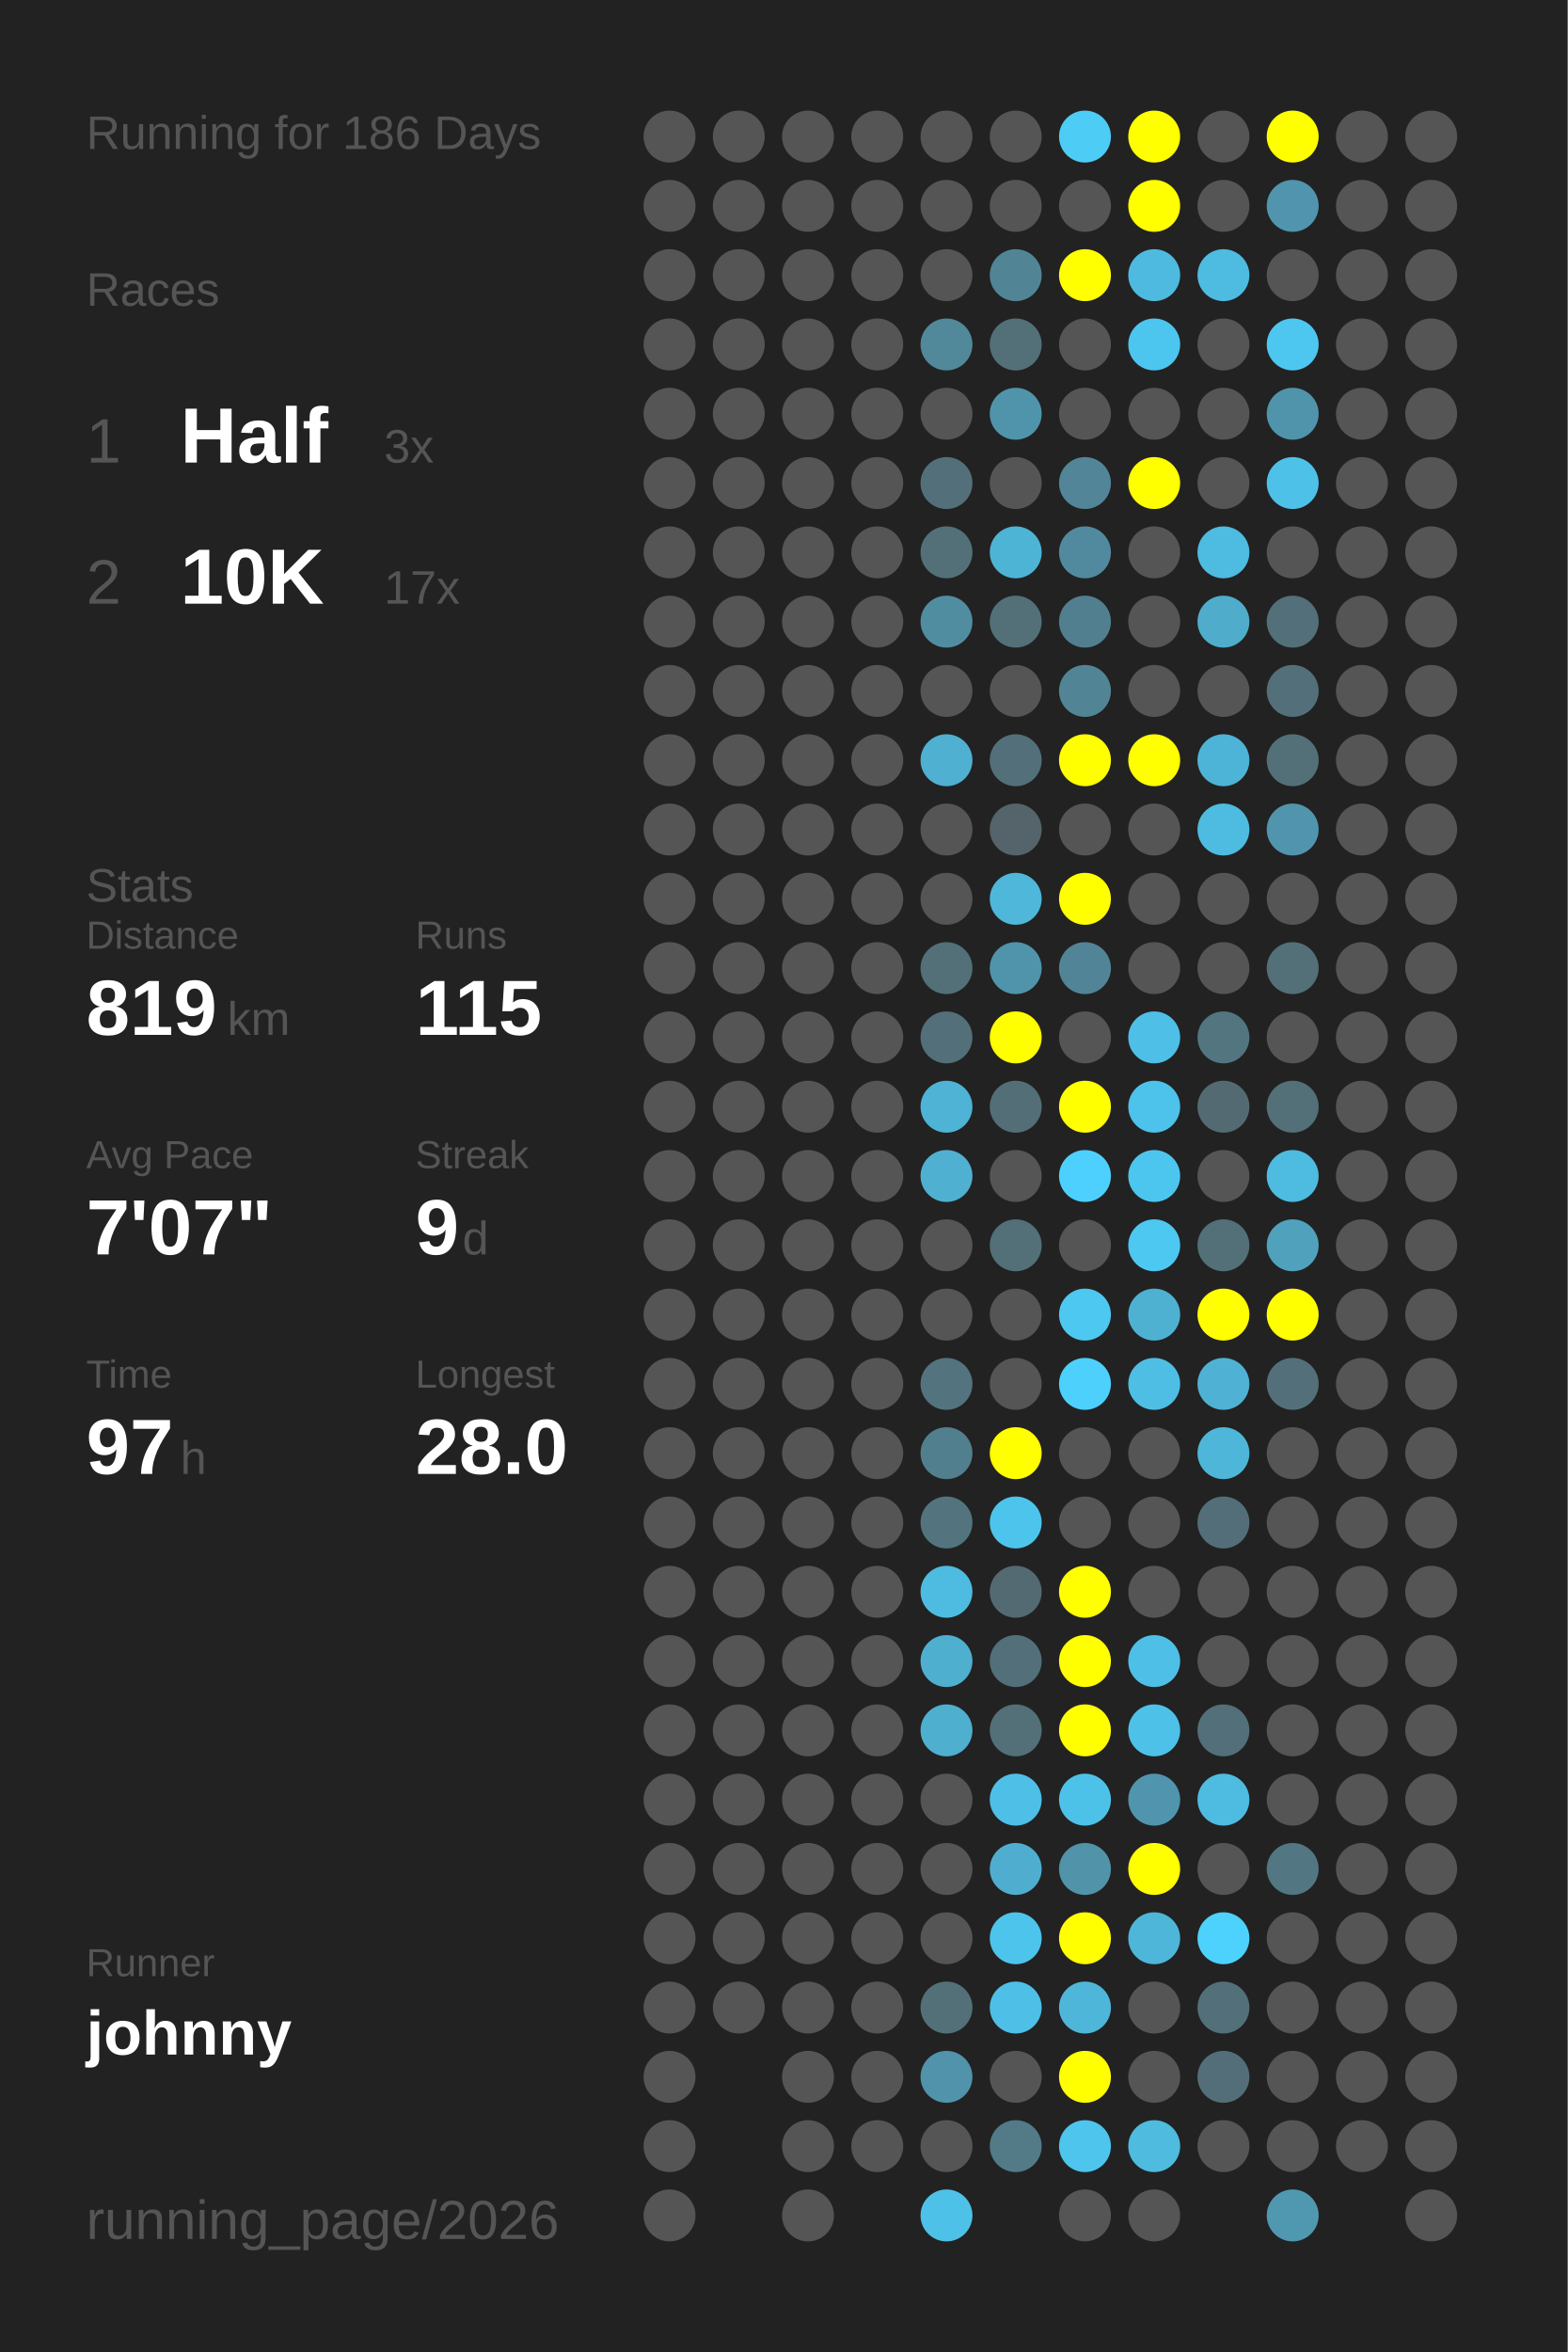
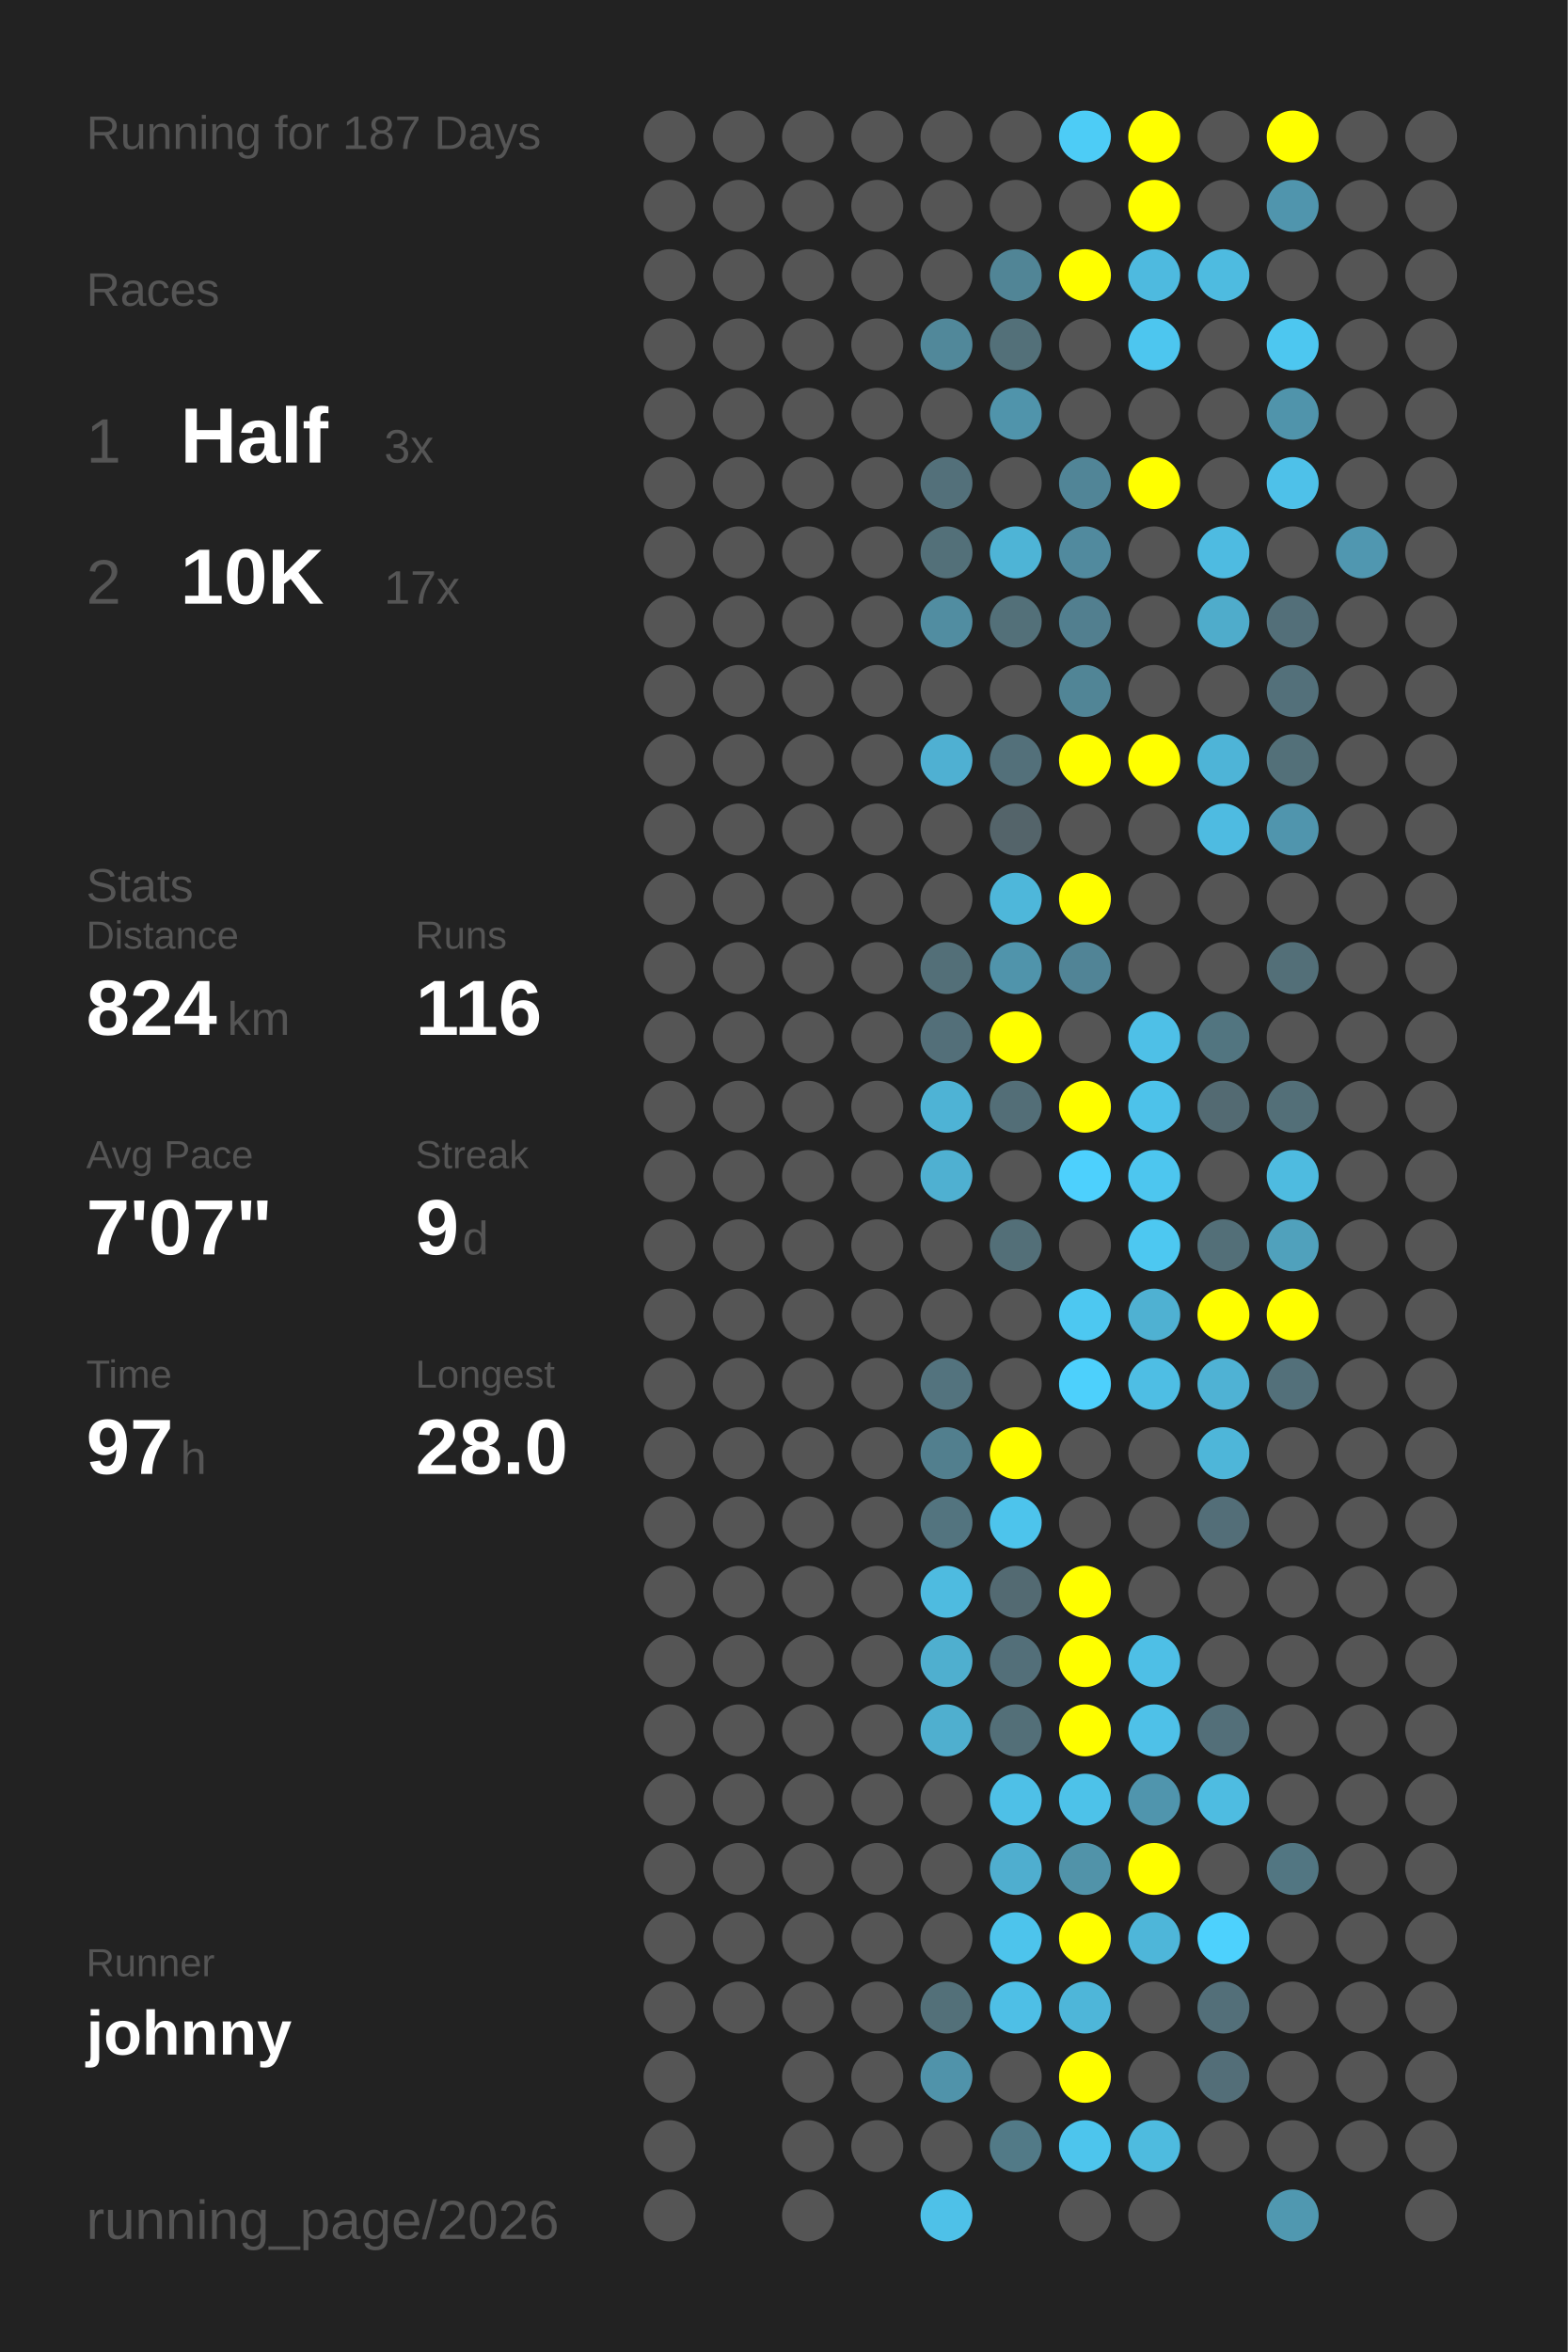
<svg xmlns="http://www.w3.org/2000/svg" baseProfile="full" height="300mm" version="1.1" viewBox="0,0,200,300" width="200mm">
  <defs />
  <rect fill="#222222" height="300" width="200" x="0" y="0" />
-   <text fill="#555555" style="font-size:6px; font-family:Arial;" x="11" y="19">Running for 186 Days</text>
+   <text fill="#555555" style="font-size:6px; font-family:Arial;" x="11" y="19">Running for 187 Days</text>
  <text fill="#555555" style="font-size:6px; font-family:Arial;" x="11" y="39">Races</text>
  <text fill="#555555" style="font-size:8px; font-family:Arial;" x="11" y="59">1</text>
  <text fill="#FFFFFF" style="font-size:10px; font-family:Arial; font-weight:bold;" x="23" y="59">Half</text>
  <text fill="#555555" style="font-size:6px; font-family:Arial;" x="49" y="59">3x</text>
  <text fill="#555555" style="font-size:8px; font-family:Arial;" x="11" y="77">2</text>
  <text fill="#FFFFFF" style="font-size:10px; font-family:Arial; font-weight:bold;" x="23" y="77">10K</text>
  <text fill="#555555" style="font-size:6px; font-family:Arial;" x="49" y="77">17x</text>
  <text fill="#555555" style="font-size:6px; font-family:Arial;" x="11" y="115">Stats</text>
  <text fill="#555555" style="font-size:5px; font-family:Arial;" x="11" y="121">Distance</text>
-   <text fill="#FFFFFF" style="font-size:10px; font-family:Arial; font-weight:bold;" x="11" y="132">819</text>
+   <text fill="#FFFFFF" style="font-size:10px; font-family:Arial; font-weight:bold;" x="11" y="132">824</text>
  <text fill="#555555" style="font-size:6px; font-family:Arial;" x="29" y="132">km</text>
  <text fill="#555555" style="font-size:5px; font-family:Arial;" x="53" y="121">Runs</text>
-   <text fill="#FFFFFF" style="font-size:10px; font-family:Arial; font-weight:bold;" x="53" y="132">115</text>
+   <text fill="#FFFFFF" style="font-size:10px; font-family:Arial; font-weight:bold;" x="53" y="132">116</text>
  <text fill="#555555" style="font-size:5px; font-family:Arial;" x="11" y="149">Avg Pace</text>
  <text fill="#FFFFFF" style="font-size:10px; font-family:Arial; font-weight:bold;" x="11" y="160">7'07"</text>
  <text fill="#555555" style="font-size:5px; font-family:Arial;" x="53" y="149">Streak</text>
  <text fill="#FFFFFF" style="font-size:10px; font-family:Arial; font-weight:bold;" x="53" y="160">9</text>
  <text fill="#555555" style="font-size:6px; font-family:Arial;" x="59" y="160">d</text>
  <text fill="#555555" style="font-size:5px; font-family:Arial;" x="11" y="177">Time</text>
  <text fill="#FFFFFF" style="font-size:10px; font-family:Arial; font-weight:bold;" x="11" y="188">97</text>
  <text fill="#555555" style="font-size:6px; font-family:Arial;" x="23" y="188">h</text>
  <text fill="#555555" style="font-size:5px; font-family:Arial;" x="53" y="177">Longest</text>
  <text fill="#FFFFFF" style="font-size:10px; font-family:Arial; font-weight:bold;" x="53" y="188">28.0</text>
  <text fill="#555555" style="font-size:5px; font-family:Arial;" x="11" y="252.065">Runner</text>
  <text fill="#FFFFFF" style="font-size:8px; font-family:Arial; font-weight:bold;" x="11" y="262.065">johnny</text>
  <text fill="#555555" style="font-size:7px; font-family:Arial;" x="11" y="285.581">running_page/2026</text>
  <circle cx="85.417" cy="17.419" fill="#555555" r="3.312" />
  <circle cx="85.417" cy="26.258" fill="#555555" r="3.312" />
  <circle cx="85.417" cy="35.097" fill="#555555" r="3.312" />
  <circle cx="85.417" cy="43.935" fill="#555555" r="3.312" />
  <circle cx="85.417" cy="52.774" fill="#555555" r="3.312" />
  <circle cx="85.417" cy="61.613" fill="#555555" r="3.312" />
  <circle cx="85.417" cy="70.452" fill="#555555" r="3.312" />
  <circle cx="85.417" cy="79.29" fill="#555555" r="3.312" />
  <circle cx="85.417" cy="88.129" fill="#555555" r="3.312" />
  <circle cx="85.417" cy="96.968" fill="#555555" r="3.312" />
  <circle cx="85.417" cy="105.806" fill="#555555" r="3.312" />
  <circle cx="85.417" cy="114.645" fill="#555555" r="3.312" />
  <circle cx="85.417" cy="123.484" fill="#555555" r="3.312" />
  <circle cx="85.417" cy="132.323" fill="#555555" r="3.312" />
  <circle cx="85.417" cy="141.161" fill="#555555" r="3.312" />
  <circle cx="85.417" cy="150" fill="#555555" r="3.312" />
  <circle cx="85.417" cy="158.839" fill="#555555" r="3.312" />
  <circle cx="85.417" cy="167.677" fill="#555555" r="3.312" />
  <circle cx="85.417" cy="176.516" fill="#555555" r="3.312" />
  <circle cx="85.417" cy="185.355" fill="#555555" r="3.312" />
  <circle cx="85.417" cy="194.194" fill="#555555" r="3.312" />
  <circle cx="85.417" cy="203.032" fill="#555555" r="3.312" />
  <circle cx="85.417" cy="211.871" fill="#555555" r="3.312" />
  <circle cx="85.417" cy="220.71" fill="#555555" r="3.312" />
  <circle cx="85.417" cy="229.548" fill="#555555" r="3.312" />
  <circle cx="85.417" cy="238.387" fill="#555555" r="3.312" />
  <circle cx="85.417" cy="247.226" fill="#555555" r="3.312" />
  <circle cx="85.417" cy="256.065" fill="#555555" r="3.312" />
  <circle cx="85.417" cy="264.903" fill="#555555" r="3.312" />
  <circle cx="85.417" cy="273.742" fill="#555555" r="3.312" />
  <circle cx="85.417" cy="282.581" fill="#555555" r="3.312" />
  <circle cx="94.25" cy="17.419" fill="#555555" r="3.312" />
  <circle cx="94.25" cy="26.258" fill="#555555" r="3.312" />
  <circle cx="94.25" cy="35.097" fill="#555555" r="3.312" />
  <circle cx="94.25" cy="43.935" fill="#555555" r="3.312" />
  <circle cx="94.25" cy="52.774" fill="#555555" r="3.312" />
  <circle cx="94.25" cy="61.613" fill="#555555" r="3.312" />
  <circle cx="94.25" cy="70.452" fill="#555555" r="3.312" />
  <circle cx="94.25" cy="79.29" fill="#555555" r="3.312" />
  <circle cx="94.25" cy="88.129" fill="#555555" r="3.312" />
  <circle cx="94.25" cy="96.968" fill="#555555" r="3.312" />
  <circle cx="94.25" cy="105.806" fill="#555555" r="3.312" />
  <circle cx="94.25" cy="114.645" fill="#555555" r="3.312" />
  <circle cx="94.25" cy="123.484" fill="#555555" r="3.312" />
  <circle cx="94.25" cy="132.323" fill="#555555" r="3.312" />
  <circle cx="94.25" cy="141.161" fill="#555555" r="3.312" />
  <circle cx="94.25" cy="150" fill="#555555" r="3.312" />
  <circle cx="94.25" cy="158.839" fill="#555555" r="3.312" />
  <circle cx="94.25" cy="167.677" fill="#555555" r="3.312" />
  <circle cx="94.25" cy="176.516" fill="#555555" r="3.312" />
  <circle cx="94.25" cy="185.355" fill="#555555" r="3.312" />
  <circle cx="94.25" cy="194.194" fill="#555555" r="3.312" />
  <circle cx="94.25" cy="203.032" fill="#555555" r="3.312" />
  <circle cx="94.25" cy="211.871" fill="#555555" r="3.312" />
  <circle cx="94.25" cy="220.71" fill="#555555" r="3.312" />
  <circle cx="94.25" cy="229.548" fill="#555555" r="3.312" />
  <circle cx="94.25" cy="238.387" fill="#555555" r="3.312" />
  <circle cx="94.25" cy="247.226" fill="#555555" r="3.312" />
  <circle cx="94.25" cy="256.065" fill="#555555" r="3.312" />
  <circle cx="103.083" cy="17.419" fill="#555555" r="3.312" />
  <circle cx="103.083" cy="26.258" fill="#555555" r="3.312" />
  <circle cx="103.083" cy="35.097" fill="#555555" r="3.312" />
  <circle cx="103.083" cy="43.935" fill="#555555" r="3.312" />
  <circle cx="103.083" cy="52.774" fill="#555555" r="3.312" />
  <circle cx="103.083" cy="61.613" fill="#555555" r="3.312" />
  <circle cx="103.083" cy="70.452" fill="#555555" r="3.312" />
  <circle cx="103.083" cy="79.29" fill="#555555" r="3.312" />
  <circle cx="103.083" cy="88.129" fill="#555555" r="3.312" />
  <circle cx="103.083" cy="96.968" fill="#555555" r="3.312" />
  <circle cx="103.083" cy="105.806" fill="#555555" r="3.312" />
  <circle cx="103.083" cy="114.645" fill="#555555" r="3.312" />
  <circle cx="103.083" cy="123.484" fill="#555555" r="3.312" />
  <circle cx="103.083" cy="132.323" fill="#555555" r="3.312" />
  <circle cx="103.083" cy="141.161" fill="#555555" r="3.312" />
  <circle cx="103.083" cy="150" fill="#555555" r="3.312" />
  <circle cx="103.083" cy="158.839" fill="#555555" r="3.312" />
  <circle cx="103.083" cy="167.677" fill="#555555" r="3.312" />
  <circle cx="103.083" cy="176.516" fill="#555555" r="3.312" />
  <circle cx="103.083" cy="185.355" fill="#555555" r="3.312" />
  <circle cx="103.083" cy="194.194" fill="#555555" r="3.312" />
  <circle cx="103.083" cy="203.032" fill="#555555" r="3.312" />
  <circle cx="103.083" cy="211.871" fill="#555555" r="3.312" />
  <circle cx="103.083" cy="220.71" fill="#555555" r="3.312" />
  <circle cx="103.083" cy="229.548" fill="#555555" r="3.312" />
  <circle cx="103.083" cy="238.387" fill="#555555" r="3.312" />
  <circle cx="103.083" cy="247.226" fill="#555555" r="3.312" />
  <circle cx="103.083" cy="256.065" fill="#555555" r="3.312" />
  <circle cx="103.083" cy="264.903" fill="#555555" r="3.312" />
  <circle cx="103.083" cy="273.742" fill="#555555" r="3.312" />
  <circle cx="103.083" cy="282.581" fill="#555555" r="3.312" />
  <circle cx="111.917" cy="17.419" fill="#555555" r="3.312" />
  <circle cx="111.917" cy="26.258" fill="#555555" r="3.312" />
  <circle cx="111.917" cy="35.097" fill="#555555" r="3.312" />
  <circle cx="111.917" cy="43.935" fill="#555555" r="3.312" />
  <circle cx="111.917" cy="52.774" fill="#555555" r="3.312" />
  <circle cx="111.917" cy="61.613" fill="#555555" r="3.312" />
  <circle cx="111.917" cy="70.452" fill="#555555" r="3.312" />
  <circle cx="111.917" cy="79.29" fill="#555555" r="3.312" />
  <circle cx="111.917" cy="88.129" fill="#555555" r="3.312" />
  <circle cx="111.917" cy="96.968" fill="#555555" r="3.312" />
  <circle cx="111.917" cy="105.806" fill="#555555" r="3.312" />
  <circle cx="111.917" cy="114.645" fill="#555555" r="3.312" />
  <circle cx="111.917" cy="123.484" fill="#555555" r="3.312" />
  <circle cx="111.917" cy="132.323" fill="#555555" r="3.312" />
  <circle cx="111.917" cy="141.161" fill="#555555" r="3.312" />
  <circle cx="111.917" cy="150" fill="#555555" r="3.312" />
  <circle cx="111.917" cy="158.839" fill="#555555" r="3.312" />
  <circle cx="111.917" cy="167.677" fill="#555555" r="3.312" />
  <circle cx="111.917" cy="176.516" fill="#555555" r="3.312" />
  <circle cx="111.917" cy="185.355" fill="#555555" r="3.312" />
  <circle cx="111.917" cy="194.194" fill="#555555" r="3.312" />
  <circle cx="111.917" cy="203.032" fill="#555555" r="3.312" />
  <circle cx="111.917" cy="211.871" fill="#555555" r="3.312" />
  <circle cx="111.917" cy="220.71" fill="#555555" r="3.312" />
  <circle cx="111.917" cy="229.548" fill="#555555" r="3.312" />
  <circle cx="111.917" cy="238.387" fill="#555555" r="3.312" />
  <circle cx="111.917" cy="247.226" fill="#555555" r="3.312" />
  <circle cx="111.917" cy="256.065" fill="#555555" r="3.312" />
  <circle cx="111.917" cy="264.903" fill="#555555" r="3.312" />
  <circle cx="111.917" cy="273.742" fill="#555555" r="3.312" />
  <circle cx="120.75" cy="17.419" fill="#555555" r="3.312" />
  <circle cx="120.75" cy="26.258" fill="#555555" r="3.312" />
  <circle cx="120.75" cy="35.097" fill="#555555" r="3.312" />
  <circle cx="120.75" cy="43.935" fill="#51889a" r="3.312" />
  <circle cx="120.75" cy="52.774" fill="#555555" r="3.312" />
  <circle cx="120.75" cy="61.613" fill="#53707a" r="3.312" />
  <circle cx="120.75" cy="70.452" fill="#537079" r="3.312" />
  <circle cx="120.75" cy="79.29" fill="#518da1" r="3.312" />
  <circle cx="120.75" cy="88.129" fill="#555555" r="3.312" />
  <circle cx="120.75" cy="96.968" fill="#4fb0d2" r="3.312" />
  <circle cx="120.75" cy="105.806" fill="#555555" r="3.312" />
  <circle cx="120.75" cy="114.645" fill="#555555" r="3.312" />
  <circle cx="120.75" cy="123.484" fill="#536f78" r="3.312" />
  <circle cx="120.75" cy="132.323" fill="#536f79" r="3.312" />
  <circle cx="120.75" cy="141.161" fill="#4eb3d5" r="3.312" />
  <circle cx="120.75" cy="150" fill="#4fb0d1" r="3.312" />
  <circle cx="120.75" cy="158.839" fill="#555555" r="3.312" />
  <circle cx="120.75" cy="167.677" fill="#555555" r="3.312" />
  <circle cx="120.75" cy="176.516" fill="#53737e" r="3.312" />
  <circle cx="120.75" cy="185.355" fill="#527f8e" r="3.312" />
  <circle cx="120.75" cy="194.194" fill="#53747f" r="3.312" />
  <circle cx="120.75" cy="203.032" fill="#4ebbe0" r="3.312" />
  <circle cx="120.75" cy="211.871" fill="#4fafcf" r="3.312" />
  <circle cx="120.75" cy="220.71" fill="#4fafcf" r="3.312" />
  <circle cx="120.75" cy="229.548" fill="#555555" r="3.312" />
  <circle cx="120.75" cy="238.387" fill="#555555" r="3.312" />
  <circle cx="120.75" cy="247.226" fill="#555555" r="3.312" />
  <circle cx="120.75" cy="256.065" fill="#537079" r="3.312" />
  <circle cx="120.75" cy="264.903" fill="#5093aa" r="3.312" />
  <circle cx="120.75" cy="273.742" fill="#555555" r="3.312" />
  <circle cx="120.75" cy="282.581" fill="#4ec1e8" r="3.312" />
  <circle cx="129.583" cy="17.419" fill="#555555" r="3.312" />
  <circle cx="129.583" cy="26.258" fill="#555555" r="3.312" />
  <circle cx="129.583" cy="35.097" fill="#518596" r="3.312" />
  <circle cx="129.583" cy="43.935" fill="#537079" r="3.312" />
  <circle cx="129.583" cy="52.774" fill="#5094ab" r="3.312" />
  <circle cx="129.583" cy="61.613" fill="#555555" r="3.312" />
  <circle cx="129.583" cy="70.452" fill="#4eb4d6" r="3.312" />
  <circle cx="129.583" cy="79.29" fill="#537079" r="3.312" />
  <circle cx="129.583" cy="88.129" fill="#555555" r="3.312" />
  <circle cx="129.583" cy="96.968" fill="#53707a" r="3.312" />
  <circle cx="129.583" cy="105.806" fill="#54646a" r="3.312" />
  <circle cx="129.583" cy="114.645" fill="#4eb7da" r="3.312" />
  <circle cx="129.583" cy="123.484" fill="#5094ab" r="3.312" />
  <circle cx="129.583" cy="132.323" fill="#FFFF00" r="3.312" />
  <circle cx="129.583" cy="141.161" fill="#536e77" r="3.312" />
  <circle cx="129.583" cy="150" fill="#555555" r="3.312" />
  <circle cx="129.583" cy="158.839" fill="#536f78" r="3.312" />
  <circle cx="129.583" cy="167.677" fill="#555555" r="3.312" />
  <circle cx="129.583" cy="176.516" fill="#555555" r="3.312" />
  <circle cx="129.583" cy="185.355" fill="#FFFF00" r="3.312" />
  <circle cx="129.583" cy="194.194" fill="#4dc4ec" r="3.312" />
  <circle cx="129.583" cy="203.032" fill="#536a72" r="3.312" />
  <circle cx="129.583" cy="211.871" fill="#536f79" r="3.312" />
  <circle cx="129.583" cy="220.71" fill="#536f78" r="3.312" />
  <circle cx="129.583" cy="229.548" fill="#4ec0e7" r="3.312" />
  <circle cx="129.583" cy="238.387" fill="#4faecf" r="3.312" />
  <circle cx="129.583" cy="247.226" fill="#4dc4ec" r="3.312" />
  <circle cx="129.583" cy="256.065" fill="#4ebfe6" r="3.312" />
  <circle cx="129.583" cy="264.903" fill="#555555" r="3.312" />
  <circle cx="129.583" cy="273.742" fill="#527a87" r="3.312" />
  <circle cx="138.417" cy="17.419" fill="#4dccf6" r="3.312" />
  <circle cx="138.417" cy="26.258" fill="#555555" r="3.312" />
  <circle cx="138.417" cy="35.097" fill="#FFFF00" r="3.312" />
  <circle cx="138.417" cy="43.935" fill="#555555" r="3.312" />
  <circle cx="138.417" cy="52.774" fill="#555555" r="3.312" />
  <circle cx="138.417" cy="61.613" fill="#518597" r="3.312" />
  <circle cx="138.417" cy="70.452" fill="#518a9e" r="3.312" />
  <circle cx="138.417" cy="79.29" fill="#527f8f" r="3.312" />
  <circle cx="138.417" cy="88.129" fill="#518596" r="3.312" />
  <circle cx="138.417" cy="96.968" fill="#FFFF00" r="3.312" />
  <circle cx="138.417" cy="105.806" fill="#555555" r="3.312" />
  <circle cx="138.417" cy="114.645" fill="#FFFF00" r="3.312" />
  <circle cx="138.417" cy="123.484" fill="#518496" r="3.312" />
  <circle cx="138.417" cy="132.323" fill="#555555" r="3.312" />
  <circle cx="138.417" cy="141.161" fill="#FFFF00" r="3.312" />
  <circle cx="138.417" cy="150" fill="#4dd0fd" r="3.312" />
  <circle cx="138.417" cy="158.839" fill="#555555" r="3.312" />
  <circle cx="138.417" cy="167.677" fill="#4dc8f1" r="3.312" />
  <circle cx="138.417" cy="176.516" fill="#4dd0fc" r="3.312" />
  <circle cx="138.417" cy="185.355" fill="#555555" r="3.312" />
  <circle cx="138.417" cy="194.194" fill="#555555" r="3.312" />
  <circle cx="138.417" cy="203.032" fill="#FFFF00" r="3.312" />
  <circle cx="138.417" cy="211.871" fill="#FFFF00" r="3.312" />
  <circle cx="138.417" cy="220.71" fill="#FFFF00" r="3.312" />
  <circle cx="138.417" cy="229.548" fill="#4dc2e9" r="3.312" />
  <circle cx="138.417" cy="238.387" fill="#5193a9" r="3.312" />
  <circle cx="138.417" cy="247.226" fill="#FFFF00" r="3.312" />
  <circle cx="138.417" cy="256.065" fill="#4eb6d9" r="3.312" />
  <circle cx="138.417" cy="264.903" fill="#FFFF00" r="3.312" />
  <circle cx="138.417" cy="273.742" fill="#4dc5ed" r="3.312" />
  <circle cx="138.417" cy="282.581" fill="#555555" r="3.312" />
  <circle cx="147.25" cy="17.419" fill="#FFFF00" r="3.312" />
  <circle cx="147.25" cy="26.258" fill="#FFFF00" r="3.312" />
  <circle cx="147.25" cy="35.097" fill="#4ebadf" r="3.312" />
  <circle cx="147.25" cy="43.935" fill="#4dc6ef" r="3.312" />
  <circle cx="147.25" cy="52.774" fill="#555555" r="3.312" />
  <circle cx="147.25" cy="61.613" fill="#FFFF00" r="3.312" />
  <circle cx="147.25" cy="70.452" fill="#555555" r="3.312" />
  <circle cx="147.25" cy="79.29" fill="#555555" r="3.312" />
  <circle cx="147.25" cy="88.129" fill="#555555" r="3.312" />
  <circle cx="147.25" cy="96.968" fill="#FFFF00" r="3.312" />
  <circle cx="147.25" cy="105.806" fill="#555555" r="3.312" />
  <circle cx="147.25" cy="114.645" fill="#555555" r="3.312" />
  <circle cx="147.25" cy="123.484" fill="#555555" r="3.312" />
  <circle cx="147.25" cy="132.323" fill="#4ec0e7" r="3.312" />
  <circle cx="147.25" cy="141.161" fill="#4dc2ea" r="3.312" />
  <circle cx="147.25" cy="150" fill="#4dc6ef" r="3.312" />
  <circle cx="147.25" cy="158.839" fill="#4dc8f1" r="3.312" />
  <circle cx="147.25" cy="167.677" fill="#4fb1d2" r="3.312" />
  <circle cx="147.25" cy="176.516" fill="#4ebee4" r="3.312" />
  <circle cx="147.25" cy="185.355" fill="#555555" r="3.312" />
  <circle cx="147.25" cy="194.194" fill="#555555" r="3.312" />
  <circle cx="147.25" cy="203.032" fill="#555555" r="3.312" />
  <circle cx="147.25" cy="211.871" fill="#4ebfe6" r="3.312" />
  <circle cx="147.25" cy="220.71" fill="#4ec1e8" r="3.312" />
  <circle cx="147.25" cy="229.548" fill="#5095ad" r="3.312" />
  <circle cx="147.25" cy="238.387" fill="#FFFF00" r="3.312" />
  <circle cx="147.25" cy="247.226" fill="#4eb6d9" r="3.312" />
  <circle cx="147.25" cy="256.065" fill="#555555" r="3.312" />
  <circle cx="147.25" cy="264.903" fill="#555555" r="3.312" />
  <circle cx="147.25" cy="273.742" fill="#4ebbdf" r="3.312" />
  <circle cx="147.25" cy="282.581" fill="#555555" r="3.312" />
  <circle cx="156.083" cy="17.419" fill="#555555" r="3.312" />
  <circle cx="156.083" cy="26.258" fill="#555555" r="3.312" />
  <circle cx="156.083" cy="35.097" fill="#4ebbe0" r="3.312" />
  <circle cx="156.083" cy="43.935" fill="#555555" r="3.312" />
  <circle cx="156.083" cy="52.774" fill="#555555" r="3.312" />
  <circle cx="156.083" cy="61.613" fill="#555555" r="3.312" />
  <circle cx="156.083" cy="70.452" fill="#4ebbe1" r="3.312" />
  <circle cx="156.083" cy="79.29" fill="#4faccb" r="3.312" />
  <circle cx="156.083" cy="88.129" fill="#555555" r="3.312" />
  <circle cx="156.083" cy="96.968" fill="#4eb4d7" r="3.312" />
  <circle cx="156.083" cy="105.806" fill="#4ebbe1" r="3.312" />
  <circle cx="156.083" cy="114.645" fill="#555555" r="3.312" />
  <circle cx="156.083" cy="123.484" fill="#555555" r="3.312" />
  <circle cx="156.083" cy="132.323" fill="#527580" r="3.312" />
  <circle cx="156.083" cy="141.161" fill="#536a72" r="3.312" />
  <circle cx="156.083" cy="150" fill="#555555" r="3.312" />
  <circle cx="156.083" cy="158.839" fill="#536f78" r="3.312" />
  <circle cx="156.083" cy="167.677" fill="#FFFF00" r="3.312" />
  <circle cx="156.083" cy="176.516" fill="#4fb2d4" r="3.312" />
  <circle cx="156.083" cy="185.355" fill="#4eb6d9" r="3.312" />
  <circle cx="156.083" cy="194.194" fill="#536e78" r="3.312" />
  <circle cx="156.083" cy="203.032" fill="#555555" r="3.312" />
  <circle cx="156.083" cy="211.871" fill="#555555" r="3.312" />
  <circle cx="156.083" cy="220.71" fill="#536f79" r="3.312" />
  <circle cx="156.083" cy="229.548" fill="#4ebce1" r="3.312" />
  <circle cx="156.083" cy="238.387" fill="#555555" r="3.312" />
  <circle cx="156.083" cy="247.226" fill="#4dd1fd" r="3.312" />
  <circle cx="156.083" cy="256.065" fill="#536f79" r="3.312" />
  <circle cx="156.083" cy="264.903" fill="#536e78" r="3.312" />
  <circle cx="156.083" cy="273.742" fill="#555555" r="3.312" />
  <circle cx="164.917" cy="17.419" fill="#FFFF00" r="3.312" />
  <circle cx="164.917" cy="26.258" fill="#5095ad" r="3.312" />
  <circle cx="164.917" cy="35.097" fill="#555555" r="3.312" />
  <circle cx="164.917" cy="43.935" fill="#4dc7f0" r="3.312" />
  <circle cx="164.917" cy="52.774" fill="#5094ab" r="3.312" />
  <circle cx="164.917" cy="61.613" fill="#4ec1e9" r="3.312" />
  <circle cx="164.917" cy="70.452" fill="#555555" r="3.312" />
  <circle cx="164.917" cy="79.29" fill="#536f79" r="3.312" />
  <circle cx="164.917" cy="88.129" fill="#53707a" r="3.312" />
  <circle cx="164.917" cy="96.968" fill="#537079" r="3.312" />
  <circle cx="164.917" cy="105.806" fill="#5095ad" r="3.312" />
  <circle cx="164.917" cy="114.645" fill="#555555" r="3.312" />
  <circle cx="164.917" cy="123.484" fill="#536f78" r="3.312" />
  <circle cx="164.917" cy="132.323" fill="#555555" r="3.312" />
  <circle cx="164.917" cy="141.161" fill="#536f78" r="3.312" />
  <circle cx="164.917" cy="150" fill="#4ebbe0" r="3.312" />
  <circle cx="164.917" cy="158.839" fill="#50a1bc" r="3.312" />
  <circle cx="164.917" cy="167.677" fill="#FFFF00" r="3.312" />
  <circle cx="164.917" cy="176.516" fill="#53707a" r="3.312" />
  <circle cx="164.917" cy="185.355" fill="#555555" r="3.312" />
  <circle cx="164.917" cy="194.194" fill="#555555" r="3.312" />
  <circle cx="164.917" cy="203.032" fill="#555555" r="3.312" />
  <circle cx="164.917" cy="211.871" fill="#555555" r="3.312" />
  <circle cx="164.917" cy="220.71" fill="#555555" r="3.312" />
  <circle cx="164.917" cy="229.548" fill="#555555" r="3.312" />
  <circle cx="164.917" cy="238.387" fill="#527682" r="3.312" />
  <circle cx="164.917" cy="247.226" fill="#555555" r="3.312" />
  <circle cx="164.917" cy="256.065" fill="#555555" r="3.312" />
  <circle cx="164.917" cy="264.903" fill="#555555" r="3.312" />
  <circle cx="164.917" cy="273.742" fill="#555555" r="3.312" />
  <circle cx="164.917" cy="282.581" fill="#5098b0" r="3.312" />
  <circle cx="173.75" cy="17.419" fill="#555555" r="3.312" />
  <circle cx="173.75" cy="26.258" fill="#555555" r="3.312" />
  <circle cx="173.75" cy="35.097" fill="#555555" r="3.312" />
  <circle cx="173.75" cy="43.935" fill="#555555" r="3.312" />
  <circle cx="173.75" cy="52.774" fill="#555555" r="3.312" />
  <circle cx="173.75" cy="61.613" fill="#555555" r="3.312" />
-   <circle cx="173.75" cy="70.452" fill="#555555" r="3.312" />
+   <circle cx="173.75" cy="70.452" fill="#5097b0" r="3.312" />
  <circle cx="173.75" cy="79.29" fill="#555555" r="3.312" />
  <circle cx="173.75" cy="88.129" fill="#555555" r="3.312" />
  <circle cx="173.75" cy="96.968" fill="#555555" r="3.312" />
  <circle cx="173.75" cy="105.806" fill="#555555" r="3.312" />
  <circle cx="173.75" cy="114.645" fill="#555555" r="3.312" />
  <circle cx="173.75" cy="123.484" fill="#555555" r="3.312" />
  <circle cx="173.75" cy="132.323" fill="#555555" r="3.312" />
  <circle cx="173.75" cy="141.161" fill="#555555" r="3.312" />
  <circle cx="173.75" cy="150" fill="#555555" r="3.312" />
  <circle cx="173.75" cy="158.839" fill="#555555" r="3.312" />
  <circle cx="173.75" cy="167.677" fill="#555555" r="3.312" />
  <circle cx="173.75" cy="176.516" fill="#555555" r="3.312" />
  <circle cx="173.75" cy="185.355" fill="#555555" r="3.312" />
  <circle cx="173.75" cy="194.194" fill="#555555" r="3.312" />
  <circle cx="173.75" cy="203.032" fill="#555555" r="3.312" />
  <circle cx="173.75" cy="211.871" fill="#555555" r="3.312" />
  <circle cx="173.75" cy="220.71" fill="#555555" r="3.312" />
  <circle cx="173.75" cy="229.548" fill="#555555" r="3.312" />
  <circle cx="173.75" cy="238.387" fill="#555555" r="3.312" />
  <circle cx="173.75" cy="247.226" fill="#555555" r="3.312" />
  <circle cx="173.75" cy="256.065" fill="#555555" r="3.312" />
  <circle cx="173.75" cy="264.903" fill="#555555" r="3.312" />
  <circle cx="173.75" cy="273.742" fill="#555555" r="3.312" />
  <circle cx="182.583" cy="17.419" fill="#555555" r="3.312" />
  <circle cx="182.583" cy="26.258" fill="#555555" r="3.312" />
  <circle cx="182.583" cy="35.097" fill="#555555" r="3.312" />
  <circle cx="182.583" cy="43.935" fill="#555555" r="3.312" />
  <circle cx="182.583" cy="52.774" fill="#555555" r="3.312" />
  <circle cx="182.583" cy="61.613" fill="#555555" r="3.312" />
  <circle cx="182.583" cy="70.452" fill="#555555" r="3.312" />
  <circle cx="182.583" cy="79.29" fill="#555555" r="3.312" />
  <circle cx="182.583" cy="88.129" fill="#555555" r="3.312" />
  <circle cx="182.583" cy="96.968" fill="#555555" r="3.312" />
  <circle cx="182.583" cy="105.806" fill="#555555" r="3.312" />
  <circle cx="182.583" cy="114.645" fill="#555555" r="3.312" />
  <circle cx="182.583" cy="123.484" fill="#555555" r="3.312" />
  <circle cx="182.583" cy="132.323" fill="#555555" r="3.312" />
  <circle cx="182.583" cy="141.161" fill="#555555" r="3.312" />
  <circle cx="182.583" cy="150" fill="#555555" r="3.312" />
  <circle cx="182.583" cy="158.839" fill="#555555" r="3.312" />
  <circle cx="182.583" cy="167.677" fill="#555555" r="3.312" />
  <circle cx="182.583" cy="176.516" fill="#555555" r="3.312" />
  <circle cx="182.583" cy="185.355" fill="#555555" r="3.312" />
  <circle cx="182.583" cy="194.194" fill="#555555" r="3.312" />
  <circle cx="182.583" cy="203.032" fill="#555555" r="3.312" />
  <circle cx="182.583" cy="211.871" fill="#555555" r="3.312" />
  <circle cx="182.583" cy="220.71" fill="#555555" r="3.312" />
  <circle cx="182.583" cy="229.548" fill="#555555" r="3.312" />
  <circle cx="182.583" cy="238.387" fill="#555555" r="3.312" />
  <circle cx="182.583" cy="247.226" fill="#555555" r="3.312" />
  <circle cx="182.583" cy="256.065" fill="#555555" r="3.312" />
  <circle cx="182.583" cy="264.903" fill="#555555" r="3.312" />
  <circle cx="182.583" cy="273.742" fill="#555555" r="3.312" />
  <circle cx="182.583" cy="282.581" fill="#555555" r="3.312" />
</svg>
